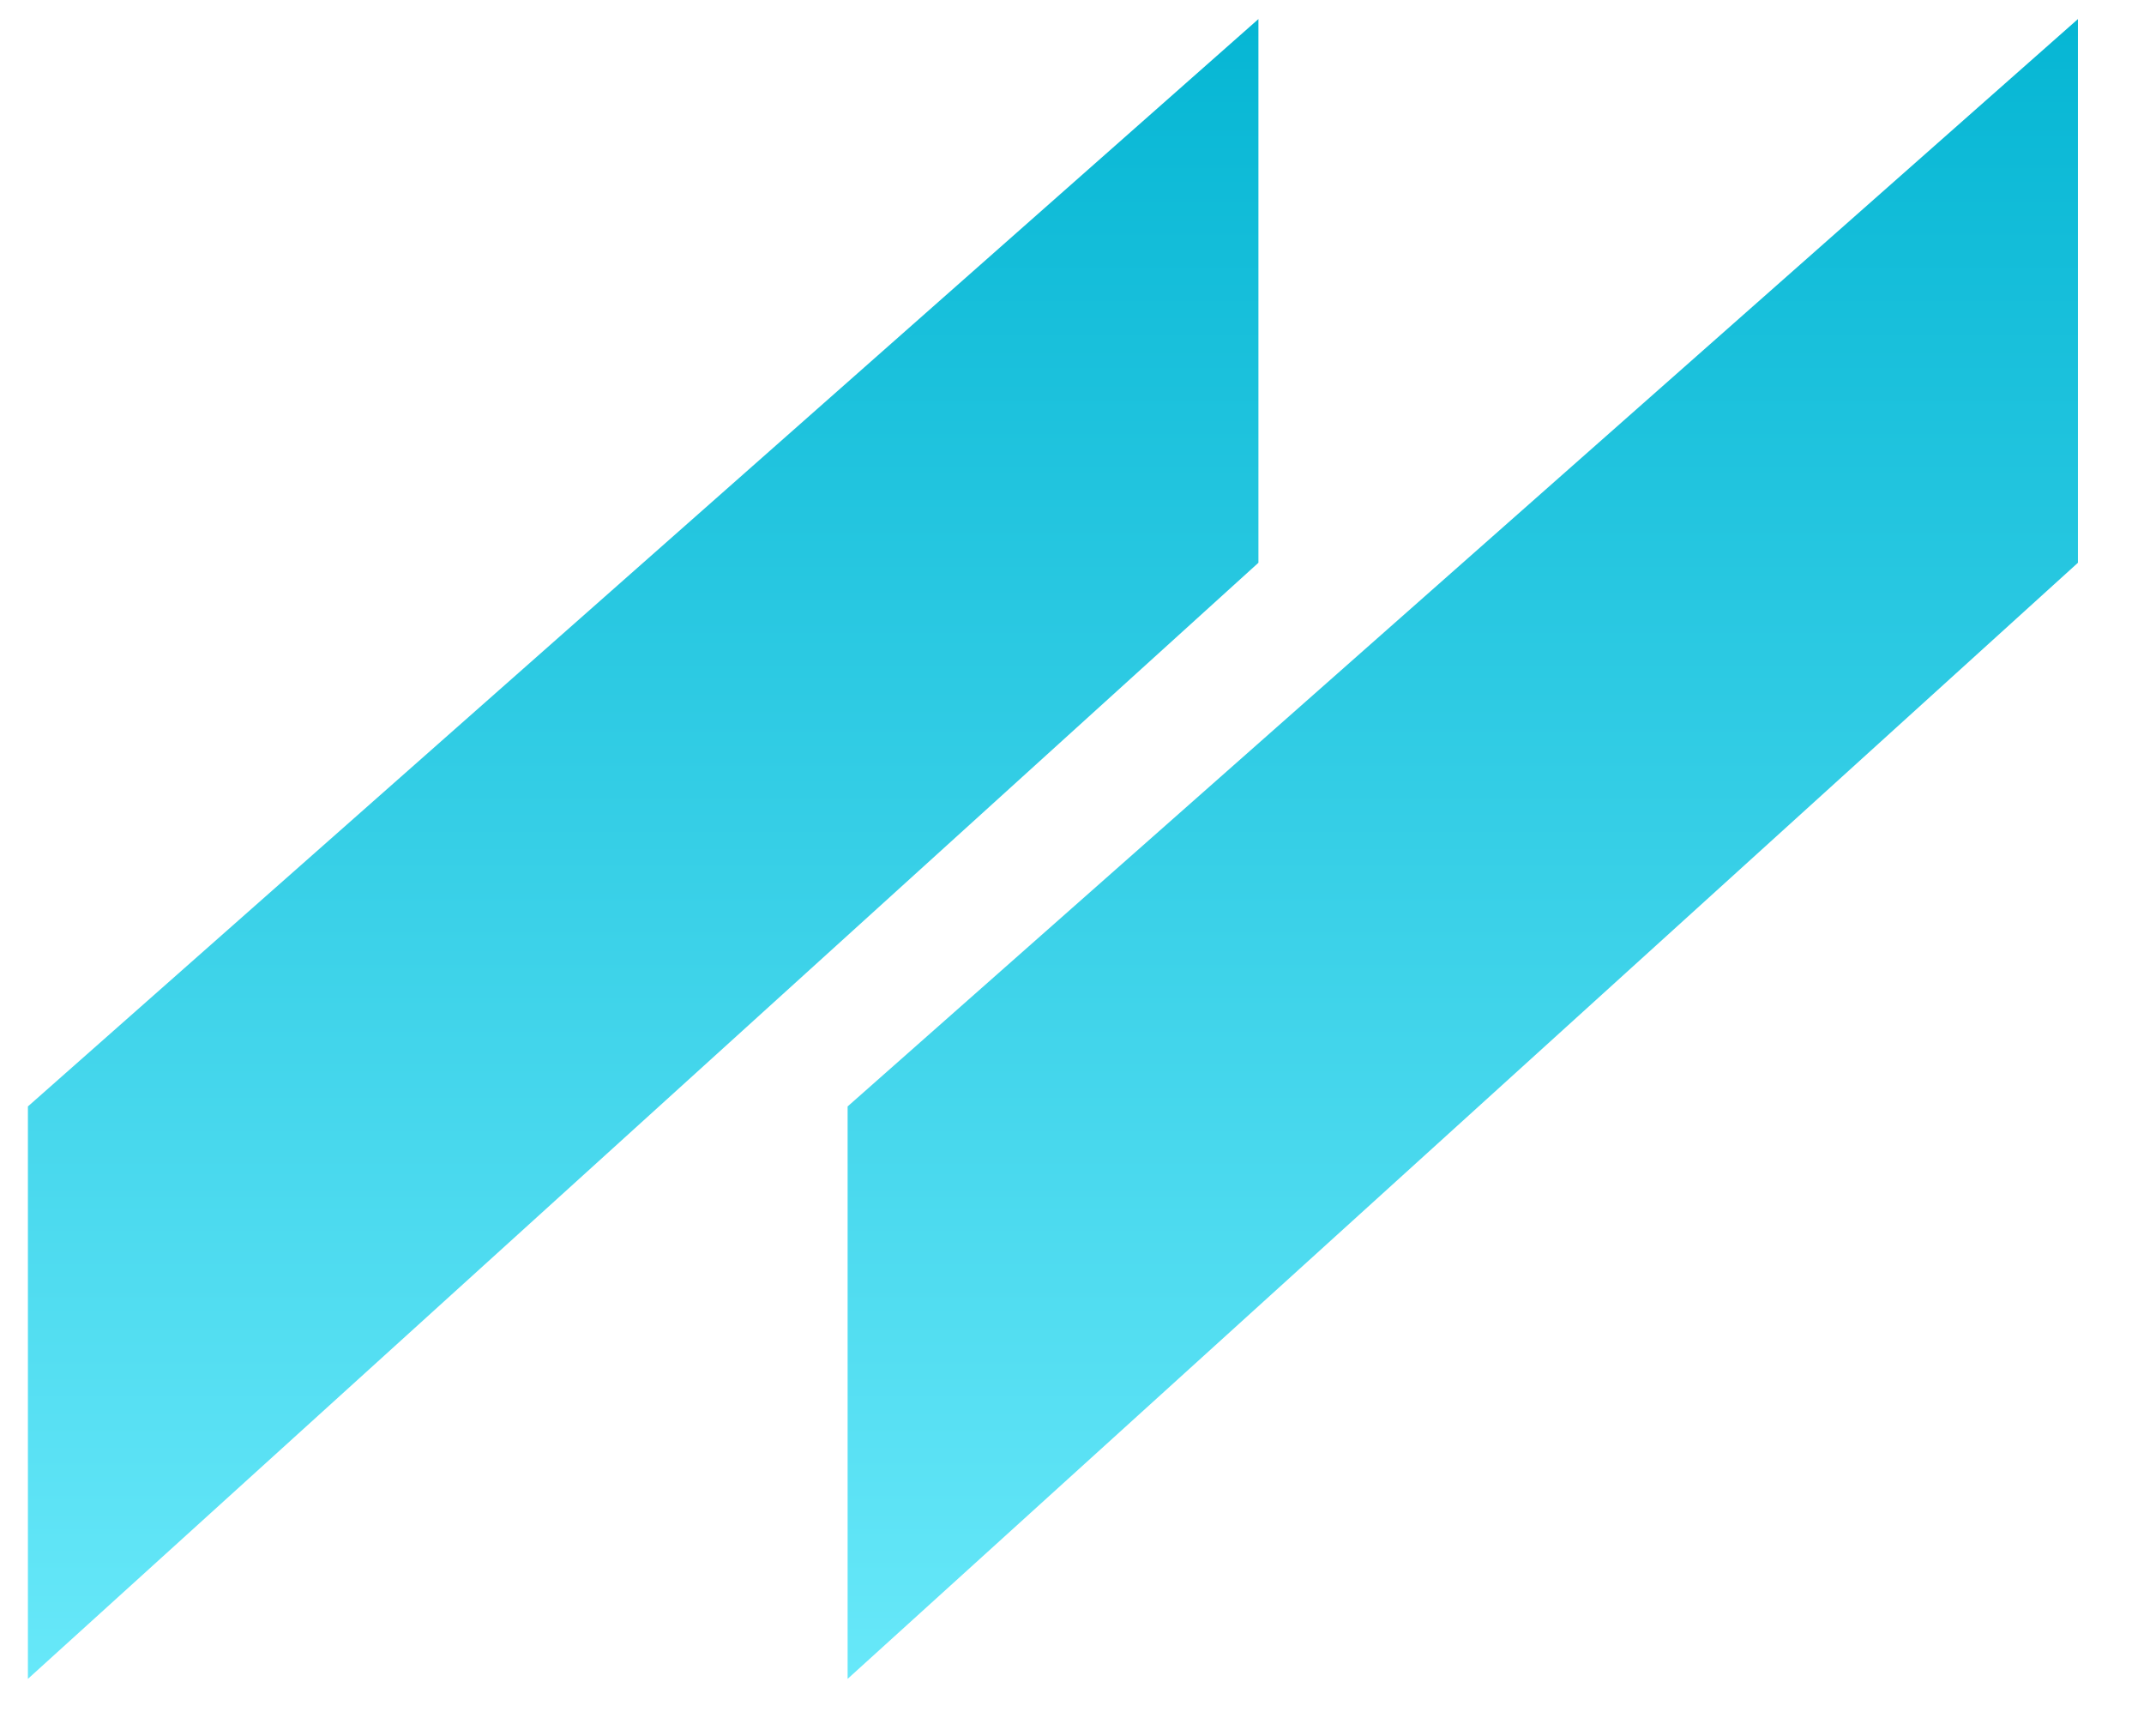
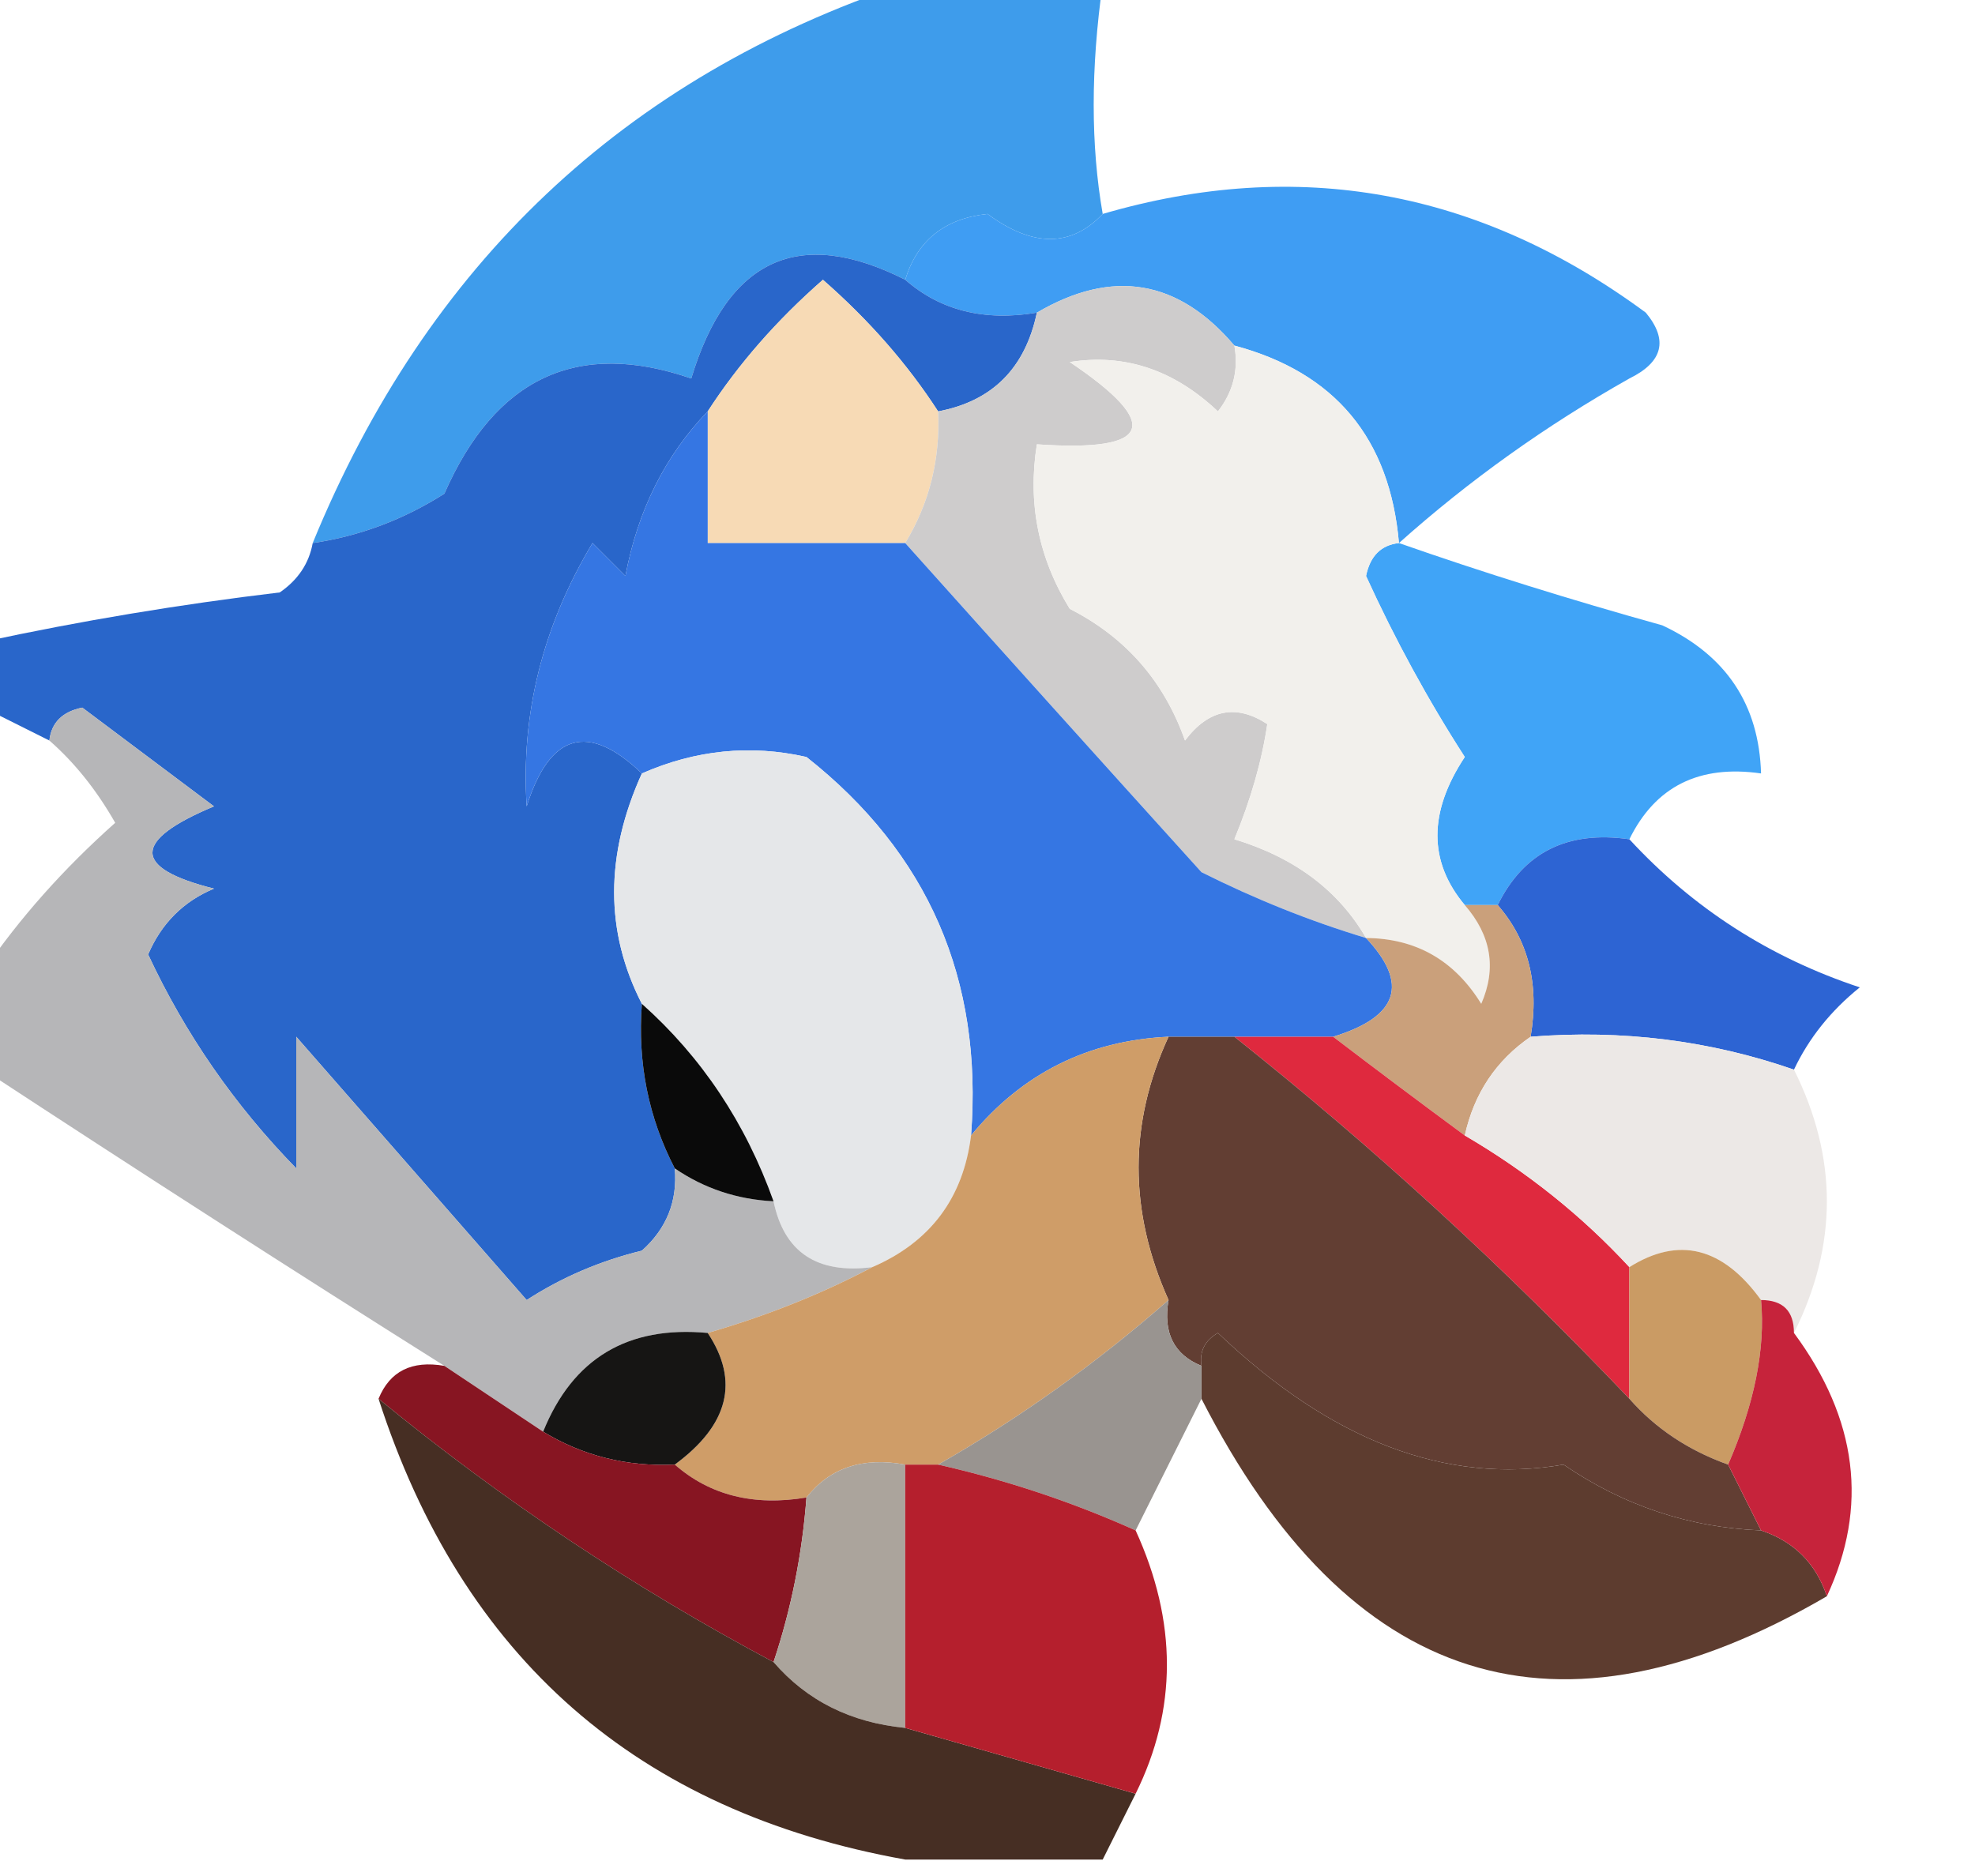
- <svg xmlns="http://www.w3.org/2000/svg" xmlns:xlink="http://www.w3.org/1999/xlink" version="1.1" preserveAspectRatio="xMidYMid meet" viewBox="344.564 330.278 111.737 91.218" width="53.87" height="43.61">
-   <defs>
-     <path d="M453.3 331.28L453.3 359.85L388.64 418.5L388.64 388.42L453.3 331.28Z" id="aFZf6T5ED" />
-     <linearGradient id="gradientb2ThqnP5Op" gradientUnits="userSpaceOnUse" x1="420.97" y1="331.28" x2="420.97" y2="418.5">
-       <stop style="stop-color: #06b6d4;stop-opacity: 1" offset="0%" />
-       <stop style="stop-color: #67e8f9;stop-opacity: 1" offset="100%" />
-     </linearGradient>
-     <path d="M410.23 331.28L410.23 359.85L345.56 418.5L345.56 388.42L410.23 331.28Z" id="a9fehgwfM" />
-     <linearGradient id="gradientk1wNV9Ostb" gradientUnits="userSpaceOnUse" x1="377.89" y1="331.28" x2="377.89" y2="418.5">
-       <stop style="stop-color: #06b6d4;stop-opacity: 1" offset="0%" />
-       <stop style="stop-color: #67e8f9;stop-opacity: 1" offset="100%" />
-     </linearGradient>
-   </defs>
+ <svg xmlns="http://www.w3.org/2000/svg" version="1.1" width="60px" height="57px" style="shape-rendering:geometricPrecision; text-rendering:geometricPrecision; image-rendering:optimizeQuality; fill-rule:evenodd; clip-rule:evenodd">
  <g>
-     <g>
-       <use xlink:href="#aFZf6T5ED" opacity="1" fill="url(#gradientb2ThqnP5Op)" />
-     </g>
-     <g>
-       <use xlink:href="#a9fehgwfM" opacity="1" fill="url(#gradientk1wNV9Ostb)" />
-     </g>
+     <path style="opacity:1" fill="#3e9ceb" d="M 27.5,-0.5 C 29.5,-0.5 31.5,-0.5 33.5,-0.5C 33.135,2.079 33.135,4.412 33.5,6.5C 32.54,7.515 31.373,7.515 30,6.5C 28.699,6.639 27.866,7.305 27.5,8.5C 24.268,6.864 22.101,7.864 21,11.5C 17.546,10.307 15.046,11.473 13.5,15C 12.255,15.791 10.922,16.291 9.5,16.5C 12.976,8.02 18.976,2.353 27.5,-0.5 Z" />
+   </g>
+   <g>
+     <path style="opacity:1" fill="#3f9df3" d="M 42.5,16.5 C 42.223,13.317 40.556,11.317 37.5,10.5C 35.792,8.488 33.792,8.154 31.5,9.5C 29.901,9.768 28.568,9.434 27.5,8.5C 27.866,7.305 28.699,6.639 30,6.5C 31.373,7.515 32.54,7.515 33.5,6.5C 39.438,4.766 44.938,5.766 50,9.5C 50.688,10.332 50.521,10.998 49.5,11.5C 46.961,12.931 44.628,14.598 42.5,16.5 Z" />
+   </g>
+   <g>
+     <path style="opacity:1" fill="#2966ca" d="M 27.5,8.5 C 28.568,9.434 29.901,9.768 31.5,9.5C 31.144,11.19 30.144,12.19 28.5,12.5C 27.571,11.064 26.405,9.731 25,8.5C 23.595,9.731 22.429,11.064 21.5,12.5C 20.207,13.842 19.374,15.509 19,17.5C 18.667,17.167 18.333,16.833 18,16.5C 16.487,19.024 15.82,21.691 16,24.5C 16.704,22.273 17.871,21.94 19.5,23.5C 18.377,25.979 18.377,28.312 19.5,30.5C 19.366,32.291 19.699,33.958 20.5,35.5C 20.586,36.496 20.252,37.329 19.5,38C 18.234,38.309 17.067,38.809 16,39.5C 13.667,36.833 11.333,34.167 9,31.5C 9,32.833 9,34.167 9,35.5C 7.124,33.578 5.624,31.411 4.5,29C 4.905,28.055 5.572,27.388 6.5,27C 4.009,26.374 4.009,25.541 6.5,24.5C 5.167,23.5 3.833,22.5 2.5,21.5C 1.893,21.624 1.56,21.957 1.5,22.5C 0.833,22.167 0.167,21.833 -0.5,21.5C -0.5,20.833 -0.5,20.167 -0.5,19.5C 2.456,18.863 5.456,18.363 8.5,18C 9.056,17.617 9.389,17.117 9.5,16.5C 10.922,16.291 12.255,15.791 13.5,15C 15.046,11.473 17.546,10.307 21,11.5C 22.101,7.864 24.268,6.864 27.5,8.5 Z" />
+   </g>
+   <g>
+     <path style="opacity:1" fill="#f7dab5" d="M 28.5,12.5 C 28.567,13.959 28.234,15.292 27.5,16.5C 25.5,16.5 23.5,16.5 21.5,16.5C 21.5,15.167 21.5,13.833 21.5,12.5C 22.429,11.064 23.595,9.731 25,8.5C 26.405,9.731 27.571,11.064 28.5,12.5 Z" />
+   </g>
+   <g>
+     <path style="opacity:1" fill="#cecccc" d="M 37.5,10.5 C 37.631,11.239 37.464,11.906 37,12.5C 35.663,11.235 34.163,10.735 32.5,11C 35.332,12.908 34.999,13.741 31.5,13.5C 31.215,15.288 31.548,16.955 32.5,18.5C 34.197,19.364 35.363,20.697 36,22.5C 36.718,21.549 37.551,21.383 38.5,22C 38.335,23.117 38.002,24.284 37.5,25.5C 39.332,26.057 40.665,27.057 41.5,28.5C 39.805,27.989 38.139,27.322 36.5,26.5C 33.427,23.101 30.427,19.768 27.5,16.5C 28.234,15.292 28.567,13.959 28.5,12.5C 30.144,12.19 31.144,11.19 31.5,9.5C 33.792,8.154 35.792,8.488 37.5,10.5 Z" />
+   </g>
+   <g>
+     <path style="opacity:1" fill="#3576e3" d="M 21.5,12.5 C 21.5,13.833 21.5,15.167 21.5,16.5C 23.5,16.5 25.5,16.5 27.5,16.5C 30.427,19.768 33.427,23.101 36.5,26.5C 38.139,27.322 39.805,27.989 41.5,28.5C 42.815,29.895 42.481,30.895 40.5,31.5C 39.5,31.5 38.5,31.5 37.5,31.5C 36.833,31.5 36.167,31.5 35.5,31.5C 33.053,31.615 31.053,32.615 29.5,34.5C 29.864,29.753 28.198,25.919 24.5,23C 22.803,22.616 21.137,22.782 19.5,23.5C 17.871,21.94 16.704,22.273 16,24.5C 15.82,21.691 16.487,19.024 18,16.5C 18.333,16.833 18.667,17.167 19,17.5C 19.374,15.509 20.207,13.842 21.5,12.5 Z" />
+   </g>
+   <g>
+     <path style="opacity:1" fill="#40a4f7" d="M 42.5,16.5 C 45.023,17.384 47.69,18.218 50.5,19C 52.439,19.908 53.439,21.408 53.5,23.5C 51.62,23.229 50.287,23.896 49.5,25.5C 47.62,25.229 46.287,25.896 45.5,27.5C 45.167,27.5 44.833,27.5 44.5,27.5C 43.392,26.177 43.392,24.677 44.5,23C 43.38,21.263 42.38,19.429 41.5,17.5C 41.624,16.893 41.957,16.56 42.5,16.5 Z" />
+   </g>
+   <g>
+     <path style="opacity:1" fill="#f2f0ec" d="M 37.5,10.5 C 40.556,11.317 42.223,13.317 42.5,16.5C 41.957,16.56 41.624,16.893 41.5,17.5C 42.38,19.429 43.38,21.263 44.5,23C 43.392,24.677 43.392,26.177 44.5,27.5C 45.303,28.423 45.47,29.423 45,30.5C 44.184,29.177 43.017,28.511 41.5,28.5C 40.665,27.057 39.332,26.057 37.5,25.5C 38.002,24.284 38.335,23.117 38.5,22C 37.551,21.383 36.718,21.549 36,22.5C 35.363,20.697 34.197,19.364 32.5,18.5C 31.548,16.955 31.215,15.288 31.5,13.5C 34.999,13.741 35.332,12.908 32.5,11C 34.163,10.735 35.663,11.235 37,12.5C 37.464,11.906 37.631,11.239 37.5,10.5 Z" />
+   </g>
+   <g>
+     <path style="opacity:1" fill="#e5e7e9" d="M 29.5,34.5 C 29.262,36.404 28.262,37.738 26.5,38.5C 24.821,38.715 23.821,38.048 23.5,36.5C 22.649,34.118 21.316,32.118 19.5,30.5C 18.377,28.312 18.377,25.979 19.5,23.5C 21.137,22.782 22.803,22.616 24.5,23C 28.198,25.919 29.864,29.753 29.5,34.5 Z" />
+   </g>
+   <g>
+     <path style="opacity:1" fill="#b6b6b8" d="M 1.5,22.5 C 1.56,21.957 1.893,21.624 2.5,21.5C 3.833,22.5 5.167,23.5 6.5,24.5C 4.009,25.541 4.009,26.374 6.5,27C 5.572,27.388 4.905,28.055 4.5,29C 5.624,31.411 7.124,33.578 9,35.5C 9,34.167 9,32.833 9,31.5C 11.333,34.167 13.667,36.833 16,39.5C 17.067,38.809 18.234,38.309 19.5,38C 20.252,37.329 20.586,36.496 20.5,35.5C 21.391,36.11 22.391,36.443 23.5,36.5C 23.821,38.048 24.821,38.715 26.5,38.5C 24.972,39.309 23.306,39.976 21.5,40.5C 19.067,40.273 17.401,41.273 16.5,43.5C 15.5,42.833 14.5,42.167 13.5,41.5C 8.904,38.606 4.237,35.606 -0.5,32.5C -0.5,31.5 -0.5,30.5 -0.5,29.5C 0.596,27.897 1.93,26.397 3.5,25C 2.934,24.005 2.267,23.172 1.5,22.5 Z" />
+   </g>
+   <g>
+     <path style="opacity:1" fill="#2d64d3" d="M 49.5,25.5 C 51.433,27.596 53.767,29.096 56.5,30C 55.62,30.708 54.953,31.542 54.5,32.5C 51.946,31.612 49.279,31.279 46.5,31.5C 46.768,29.901 46.434,28.568 45.5,27.5C 46.287,25.896 47.62,25.229 49.5,25.5 Z" />
+   </g>
+   <g>
+     <path style="opacity:1" fill="#0a0a0a" d="M 19.5,30.5 C 21.316,32.118 22.649,34.118 23.5,36.5C 22.391,36.443 21.391,36.11 20.5,35.5C 19.699,33.958 19.366,32.291 19.5,30.5 Z" />
+   </g>
+   <g>
+     <path style="opacity:1" fill="#caa07b" d="M 44.5,27.5 C 44.833,27.5 45.167,27.5 45.5,27.5C 46.434,28.568 46.768,29.901 46.5,31.5C 45.449,32.222 44.782,33.222 44.5,34.5C 43.128,33.488 41.795,32.488 40.5,31.5C 42.481,30.895 42.815,29.895 41.5,28.5C 43.017,28.511 44.184,29.177 45,30.5C 45.47,29.423 45.303,28.423 44.5,27.5 Z" />
+   </g>
+   <g>
+     <path style="opacity:1" fill="#df293e" d="M 37.5,31.5 C 38.5,31.5 39.5,31.5 40.5,31.5C 41.795,32.488 43.128,33.488 44.5,34.5C 46.389,35.604 48.055,36.937 49.5,38.5C 49.5,39.833 49.5,41.167 49.5,42.5C 45.699,38.503 41.699,34.836 37.5,31.5 Z" />
+   </g>
+   <g>
+     <path style="opacity:1" fill="#ece8e6" d="M 46.5,31.5 C 49.279,31.279 51.946,31.612 54.5,32.5C 55.833,35.167 55.833,37.833 54.5,40.5C 54.5,39.833 54.167,39.5 53.5,39.5C 52.335,37.891 51.001,37.557 49.5,38.5C 48.055,36.937 46.389,35.604 44.5,34.5C 44.782,33.222 45.449,32.222 46.5,31.5 Z" />
+   </g>
+   <g>
+     <path style="opacity:1" fill="#ca9b64" d="M 53.5,39.5 C 53.635,40.981 53.301,42.647 52.5,44.5C 51.291,44.068 50.291,43.401 49.5,42.5C 49.5,41.167 49.5,39.833 49.5,38.5C 51.001,37.557 52.335,37.891 53.5,39.5 Z" />
+   </g>
+   <g>
+     <path style="opacity:1" fill="#5d3c2f" d="M 53.5,46.5 C 54.5,46.833 55.167,47.5 55.5,48.5C 47.315,53.273 40.982,51.273 36.5,42.5C 36.5,42.167 36.5,41.833 36.5,41.5C 36.435,41.062 36.601,40.728 37,40.5C 40.44,43.781 43.94,45.114 47.5,44.5C 49.323,45.747 51.323,46.414 53.5,46.5 Z" />
+   </g>
+   <g>
+     <path style="opacity:1" fill="#623e33" d="M 35.5,31.5 C 36.167,31.5 36.833,31.5 37.5,31.5C 41.699,34.836 45.699,38.503 49.5,42.5C 50.291,43.401 51.291,44.068 52.5,44.5C 52.833,45.167 53.167,45.833 53.5,46.5C 51.323,46.414 49.323,45.747 47.5,44.5C 43.94,45.114 40.44,43.781 37,40.5C 36.601,40.728 36.435,41.062 36.5,41.5C 35.662,41.158 35.328,40.492 35.5,39.5C 34.286,36.796 34.286,34.129 35.5,31.5 Z" />
+   </g>
+   <g>
+     <path style="opacity:1" fill="#cf9d68" d="M 35.5,31.5 C 34.286,34.129 34.286,36.796 35.5,39.5C 33.305,41.424 30.972,43.091 28.5,44.5C 28.167,44.5 27.833,44.5 27.5,44.5C 26.209,44.263 25.209,44.596 24.5,45.5C 22.901,45.768 21.568,45.434 20.5,44.5C 22.138,43.295 22.471,41.962 21.5,40.5C 23.306,39.976 24.972,39.309 26.5,38.5C 28.262,37.738 29.262,36.404 29.5,34.5C 31.053,32.615 33.053,31.615 35.5,31.5 Z" />
+   </g>
+   <g>
+     <path style="opacity:1" fill="#161514" d="M 21.5,40.5 C 22.471,41.962 22.138,43.295 20.5,44.5C 19.041,44.567 17.708,44.234 16.5,43.5C 17.401,41.273 19.067,40.273 21.5,40.5 Z" />
+   </g>
+   <g>
+     <path style="opacity:1" fill="#999490" d="M 35.5,39.5 C 35.328,40.492 35.662,41.158 36.5,41.5C 36.5,41.833 36.5,42.167 36.5,42.5C 35.833,43.833 35.167,45.167 34.5,46.5C 32.579,45.637 30.579,44.971 28.5,44.5C 30.972,43.091 33.305,41.424 35.5,39.5 Z" />
+   </g>
+   <g>
+     <path style="opacity:1" fill="#c6233b" d="M 53.5,39.5 C 54.167,39.5 54.5,39.833 54.5,40.5C 56.434,43.117 56.767,45.783 55.5,48.5C 55.167,47.5 54.5,46.833 53.5,46.5C 53.167,45.833 52.833,45.167 52.5,44.5C 53.301,42.647 53.635,40.981 53.5,39.5 Z" />
+   </g>
+   <g>
+     <path style="opacity:1" fill="#871522" d="M 11.5,42.5 C 11.842,41.662 12.508,41.328 13.5,41.5C 14.5,42.167 15.5,42.833 16.5,43.5C 17.708,44.234 19.041,44.567 20.5,44.5C 21.568,45.434 22.901,45.768 24.5,45.5C 24.371,47.216 24.038,48.883 23.5,50.5C 19.228,48.226 15.228,45.559 11.5,42.5 Z" />
+   </g>
+   <g>
+     <path style="opacity:1" fill="#aba49c" d="M 27.5,44.5 C 27.5,47.167 27.5,49.833 27.5,52.5C 25.847,52.34 24.514,51.674 23.5,50.5C 24.038,48.883 24.371,47.216 24.5,45.5C 25.209,44.596 26.209,44.263 27.5,44.5 Z" />
+   </g>
+   <g>
+     <path style="opacity:1" fill="#462e23" d="M 11.5,42.5 C 15.228,45.559 19.228,48.226 23.5,50.5C 24.514,51.674 25.847,52.34 27.5,52.5C 29.833,53.167 32.167,53.833 34.5,54.5C 34.167,55.167 33.833,55.833 33.5,56.5C 31.5,56.5 29.5,56.5 27.5,56.5C 19.376,55.044 14.043,50.377 11.5,42.5 Z" />
+   </g>
+   <g>
+     <path style="opacity:1" fill="#b51f2d" d="M 27.5,44.5 C 27.833,44.5 28.167,44.5 28.5,44.5C 30.579,44.971 32.579,45.637 34.5,46.5C 35.767,49.272 35.767,51.939 34.5,54.5C 32.167,53.833 29.833,53.167 27.5,52.5C 27.5,49.833 27.5,47.167 27.5,44.5 Z" />
  </g>
</svg>
